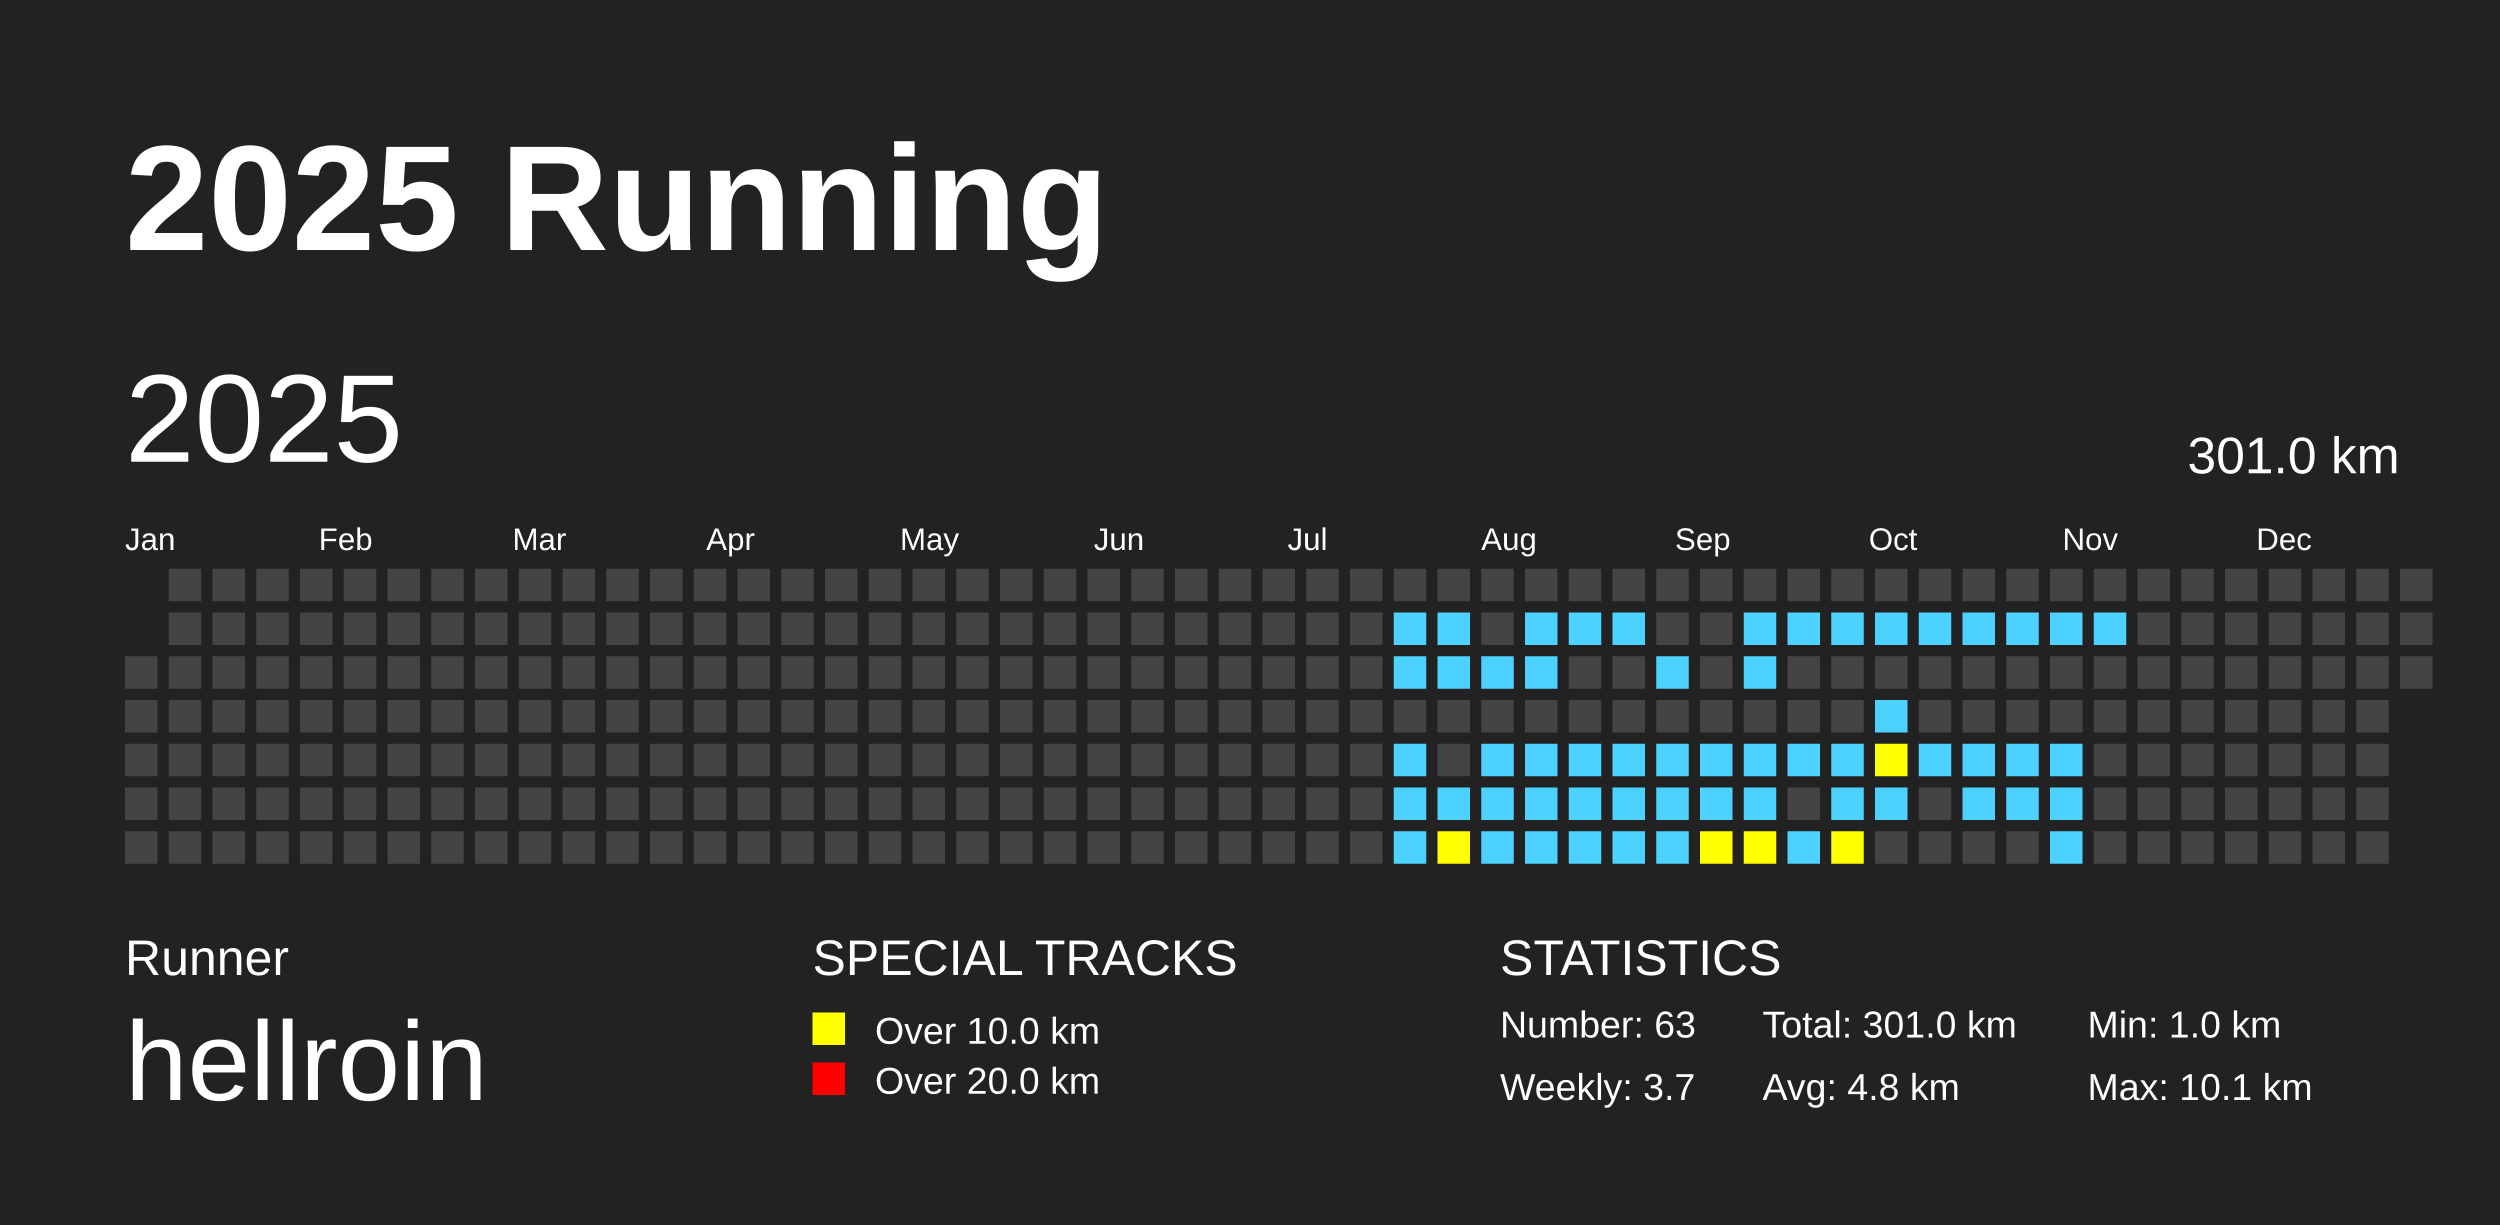
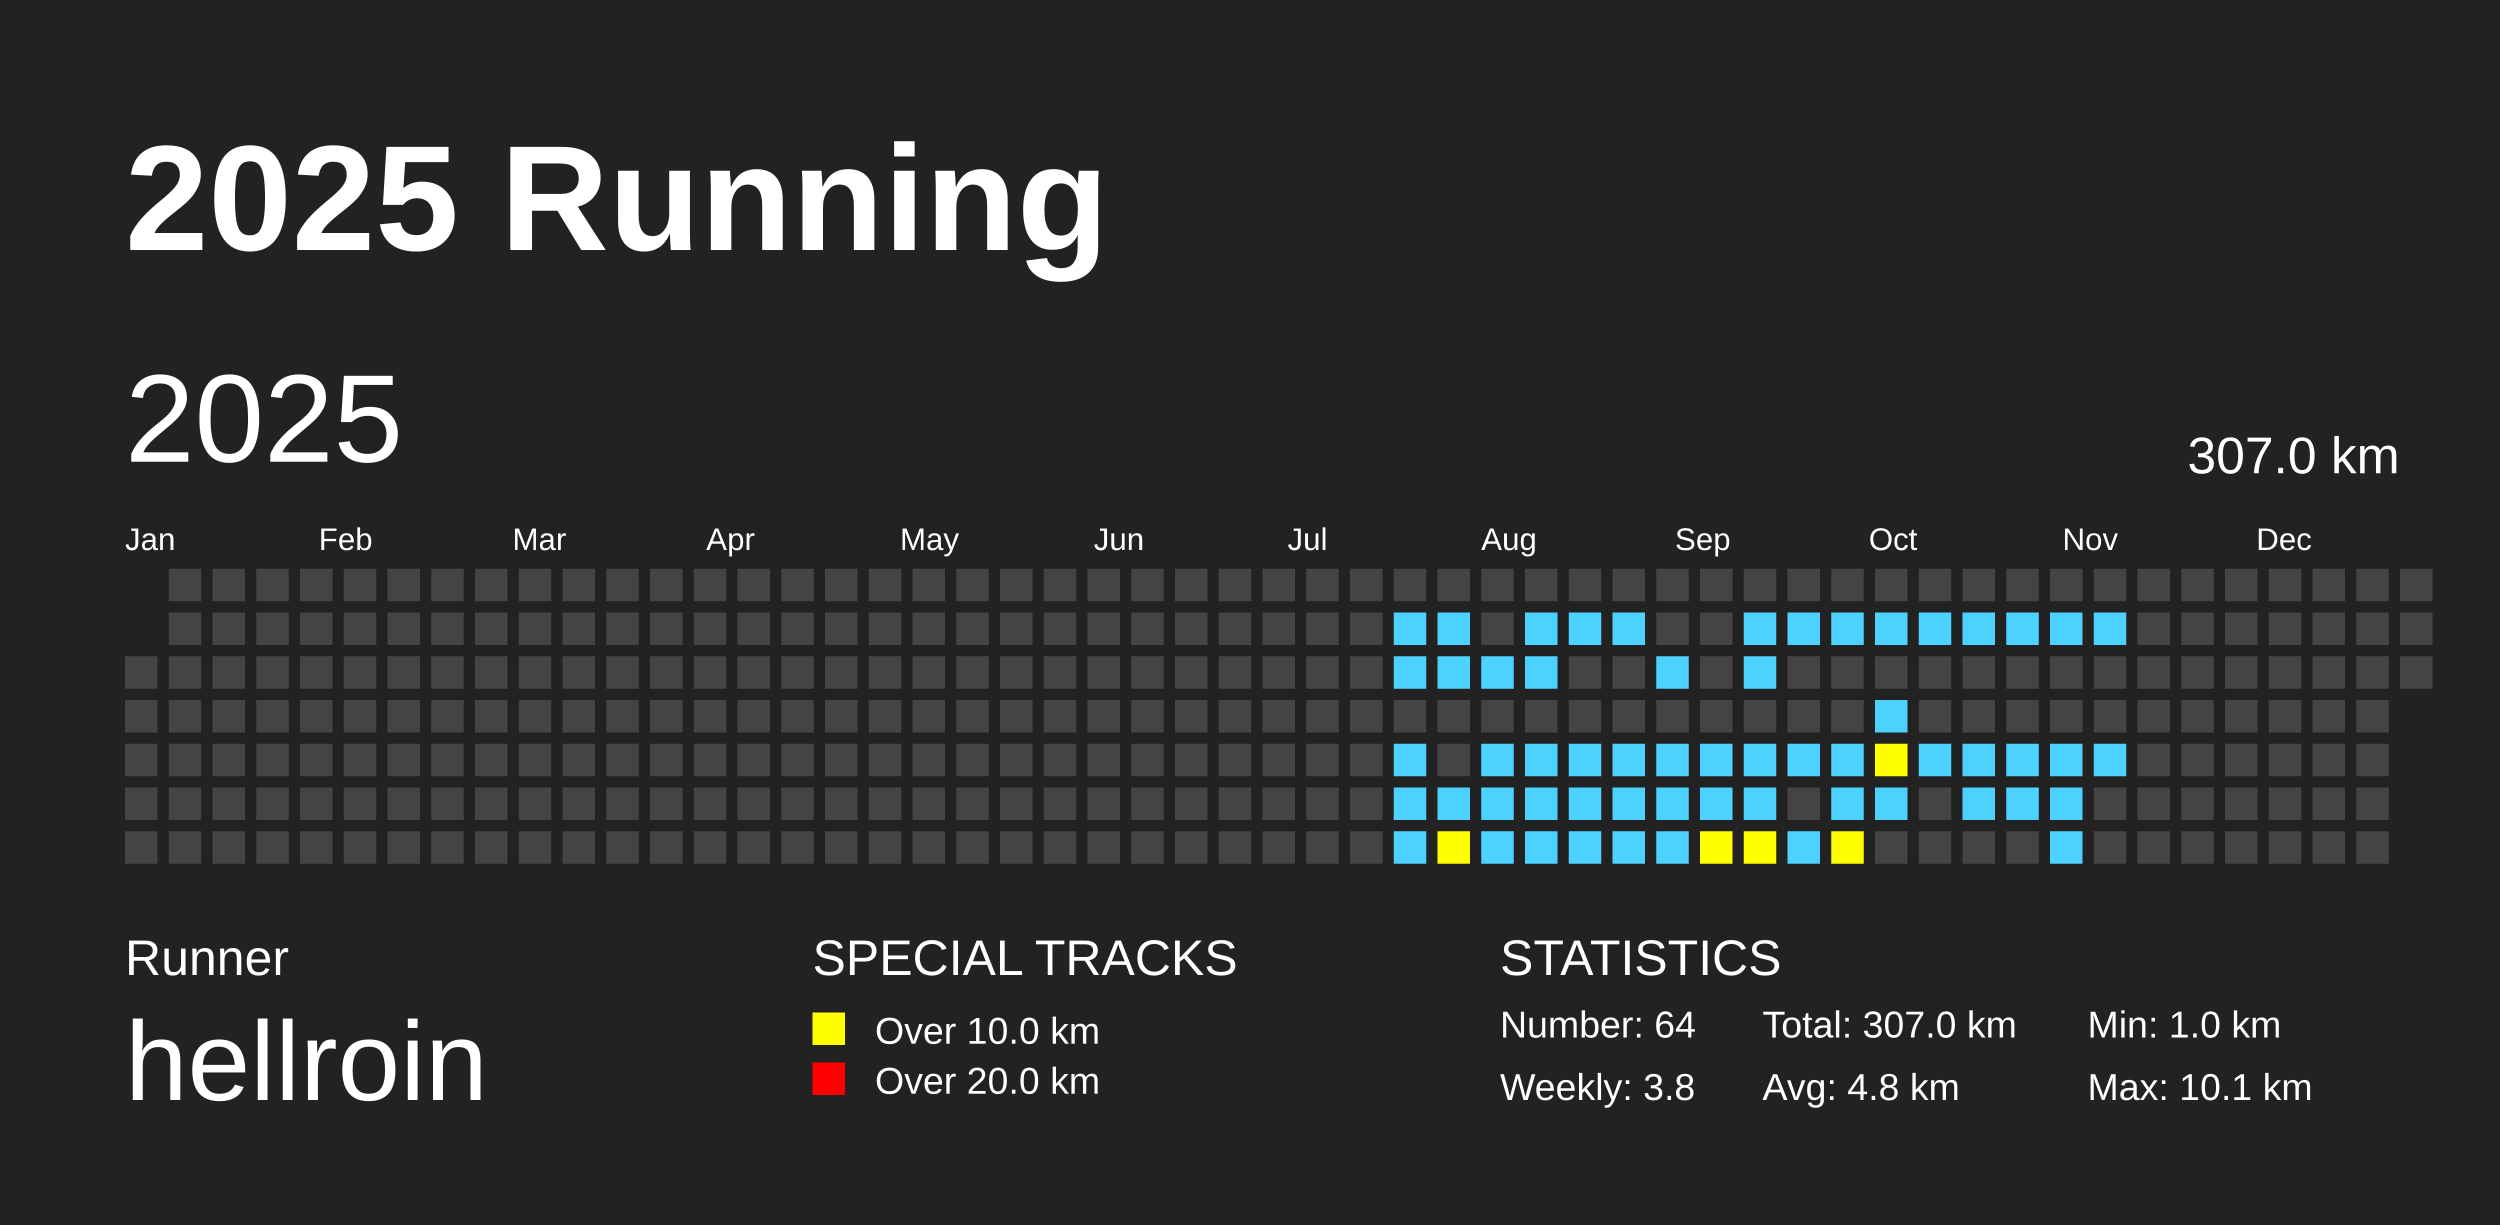
<svg xmlns="http://www.w3.org/2000/svg" baseProfile="full" height="98mm" version="1.1" viewBox="0,0,200,98" width="200mm">
  <defs />
  <rect fill="#222222" height="98" width="200" x="0" y="0" />
  <text fill="#FFFFFF" style="font-size:12px; font-family:Arial; font-weight:bold;" x="10" y="20">2025 Running</text>
  <text fill="#FFFFFF" style="font-size:4px; font-family:Arial" x="10" y="78">Runner</text>
  <text fill="#FFFFFF" style="font-size:9px; font-family:Arial" x="10" y="88">hellroin</text>
  <text fill="#FFFFFF" style="font-size:4px; font-family:Arial" x="65" y="78">SPECIAL TRACKS</text>
  <rect fill="yellow" height="2.6" width="2.6" x="65" y="81" />
  <text fill="#FFFFFF" style="font-size:3px; font-family:Arial" x="70" y="83.5">Over 10.0 km</text>
  <rect fill="red" height="2.6" width="2.6" x="65" y="85" />
  <text fill="#FFFFFF" style="font-size:3px; font-family:Arial" x="70" y="87.5">Over 20.0 km</text>
  <text fill="#FFFFFF" style="font-size:4px; font-family:Arial" x="120" y="78">STATISTICS</text>
-   <text fill="#FFFFFF" style="font-size:3px; font-family:Arial" x="120" y="83">Number: 63</text>
-   <text fill="#FFFFFF" style="font-size:3px; font-family:Arial" x="120" y="88">Weekly: 3.7</text>
-   <text fill="#FFFFFF" style="font-size:3px; font-family:Arial" x="141" y="83">Total: 301.0 km</text>
+   <text fill="#FFFFFF" style="font-size:3px; font-family:Arial" x="120" y="83">Number: 64</text>
+   <text fill="#FFFFFF" style="font-size:3px; font-family:Arial" x="120" y="88">Weekly: 3.8</text>
+   <text fill="#FFFFFF" style="font-size:3px; font-family:Arial" x="141" y="83">Total: 307.0 km</text>
  <text fill="#FFFFFF" style="font-size:3px; font-family:Arial" x="141" y="88">Avg: 4.8 km</text>
  <text fill="#FFFFFF" style="font-size:3px; font-family:Arial" x="167" y="83">Min: 1.0 km</text>
  <text fill="#FFFFFF" style="font-size:3px; font-family:Arial" x="167" y="88">Max: 10.1 km</text>
  <text dominant-baseline="hanging" fill="#FFFFFF" style="font-size:10.0px; font-family:Arial;" x="10" y="30">2025</text>
-   <text dominant-baseline="hanging" fill="#FFFFFF" style="font-size:4.125px; font-family:Arial;" x="175" y="35">301.0 km</text>
+   <text dominant-baseline="hanging" fill="#FFFFFF" style="font-size:4.125px; font-family:Arial;" x="175" y="35">307.0 km</text>
  <text fill="#FFFFFF" style="font-size:2.5px; font-family:Arial" x="10.0" y="44">Jan</text>
  <text fill="#FFFFFF" style="font-size:2.5px; font-family:Arial" x="25.5" y="44">Feb</text>
  <text fill="#FFFFFF" style="font-size:2.5px; font-family:Arial" x="41.0" y="44">Mar</text>
  <text fill="#FFFFFF" style="font-size:2.5px; font-family:Arial" x="56.5" y="44">Apr</text>
  <text fill="#FFFFFF" style="font-size:2.5px; font-family:Arial" x="72.0" y="44">May</text>
  <text fill="#FFFFFF" style="font-size:2.5px; font-family:Arial" x="87.5" y="44">Jun</text>
  <text fill="#FFFFFF" style="font-size:2.5px; font-family:Arial" x="103.0" y="44">Jul</text>
  <text fill="#FFFFFF" style="font-size:2.5px; font-family:Arial" x="118.5" y="44">Aug</text>
  <text fill="#FFFFFF" style="font-size:2.5px; font-family:Arial" x="134.0" y="44">Sep</text>
  <text fill="#FFFFFF" style="font-size:2.5px; font-family:Arial" x="149.5" y="44">Oct</text>
  <text fill="#FFFFFF" style="font-size:2.5px; font-family:Arial" x="165.0" y="44">Nov</text>
  <text fill="#FFFFFF" style="font-size:2.5px; font-family:Arial" x="180.5" y="44">Dec</text>
  <rect fill="#444444" height="2.6" width="2.6" x="10.0" y="52.5" />
  <rect fill="#444444" height="2.6" width="2.6" x="10.0" y="56.0" />
  <rect fill="#444444" height="2.6" width="2.6" x="10.0" y="59.5" />
  <rect fill="#444444" height="2.6" width="2.6" x="10.0" y="63.0" />
  <rect fill="#444444" height="2.6" width="2.6" x="10.0" y="66.5" />
  <rect fill="#444444" height="2.6" width="2.6" x="13.5" y="45.5" />
  <rect fill="#444444" height="2.6" width="2.6" x="13.5" y="49.0" />
  <rect fill="#444444" height="2.6" width="2.6" x="13.5" y="52.5" />
  <rect fill="#444444" height="2.6" width="2.6" x="13.5" y="56.0" />
  <rect fill="#444444" height="2.6" width="2.6" x="13.5" y="59.5" />
  <rect fill="#444444" height="2.6" width="2.6" x="13.5" y="63.0" />
  <rect fill="#444444" height="2.6" width="2.6" x="13.5" y="66.5" />
  <rect fill="#444444" height="2.6" width="2.6" x="17.0" y="45.5" />
  <rect fill="#444444" height="2.6" width="2.6" x="17.0" y="49.0" />
  <rect fill="#444444" height="2.6" width="2.6" x="17.0" y="52.5" />
  <rect fill="#444444" height="2.6" width="2.6" x="17.0" y="56.0" />
  <rect fill="#444444" height="2.6" width="2.6" x="17.0" y="59.5" />
  <rect fill="#444444" height="2.6" width="2.6" x="17.0" y="63.0" />
  <rect fill="#444444" height="2.6" width="2.6" x="17.0" y="66.5" />
  <rect fill="#444444" height="2.6" width="2.6" x="20.5" y="45.5" />
  <rect fill="#444444" height="2.6" width="2.6" x="20.5" y="49.0" />
  <rect fill="#444444" height="2.6" width="2.6" x="20.5" y="52.5" />
  <rect fill="#444444" height="2.6" width="2.6" x="20.5" y="56.0" />
  <rect fill="#444444" height="2.6" width="2.6" x="20.5" y="59.5" />
  <rect fill="#444444" height="2.6" width="2.6" x="20.5" y="63.0" />
  <rect fill="#444444" height="2.6" width="2.6" x="20.5" y="66.5" />
  <rect fill="#444444" height="2.6" width="2.6" x="24.0" y="45.5" />
  <rect fill="#444444" height="2.6" width="2.6" x="24.0" y="49.0" />
  <rect fill="#444444" height="2.6" width="2.6" x="24.0" y="52.5" />
  <rect fill="#444444" height="2.6" width="2.6" x="24.0" y="56.0" />
  <rect fill="#444444" height="2.6" width="2.6" x="24.0" y="59.5" />
  <rect fill="#444444" height="2.6" width="2.6" x="24.0" y="63.0" />
  <rect fill="#444444" height="2.6" width="2.6" x="24.0" y="66.5" />
  <rect fill="#444444" height="2.6" width="2.6" x="27.5" y="45.5" />
  <rect fill="#444444" height="2.6" width="2.6" x="27.5" y="49.0" />
  <rect fill="#444444" height="2.6" width="2.6" x="27.5" y="52.5" />
  <rect fill="#444444" height="2.6" width="2.6" x="27.5" y="56.0" />
  <rect fill="#444444" height="2.6" width="2.6" x="27.5" y="59.5" />
  <rect fill="#444444" height="2.6" width="2.6" x="27.5" y="63.0" />
  <rect fill="#444444" height="2.6" width="2.6" x="27.5" y="66.5" />
  <rect fill="#444444" height="2.6" width="2.6" x="31.0" y="45.5" />
  <rect fill="#444444" height="2.6" width="2.6" x="31.0" y="49.0" />
  <rect fill="#444444" height="2.6" width="2.6" x="31.0" y="52.5" />
  <rect fill="#444444" height="2.6" width="2.6" x="31.0" y="56.0" />
  <rect fill="#444444" height="2.6" width="2.6" x="31.0" y="59.5" />
  <rect fill="#444444" height="2.6" width="2.6" x="31.0" y="63.0" />
  <rect fill="#444444" height="2.6" width="2.6" x="31.0" y="66.5" />
  <rect fill="#444444" height="2.6" width="2.6" x="34.5" y="45.5" />
  <rect fill="#444444" height="2.6" width="2.6" x="34.5" y="49.0" />
  <rect fill="#444444" height="2.6" width="2.6" x="34.5" y="52.5" />
  <rect fill="#444444" height="2.6" width="2.6" x="34.5" y="56.0" />
  <rect fill="#444444" height="2.6" width="2.6" x="34.5" y="59.5" />
  <rect fill="#444444" height="2.6" width="2.6" x="34.5" y="63.0" />
  <rect fill="#444444" height="2.6" width="2.6" x="34.5" y="66.5" />
  <rect fill="#444444" height="2.6" width="2.6" x="38.0" y="45.5" />
  <rect fill="#444444" height="2.6" width="2.6" x="38.0" y="49.0" />
  <rect fill="#444444" height="2.6" width="2.6" x="38.0" y="52.5" />
  <rect fill="#444444" height="2.6" width="2.6" x="38.0" y="56.0" />
  <rect fill="#444444" height="2.6" width="2.6" x="38.0" y="59.5" />
  <rect fill="#444444" height="2.6" width="2.6" x="38.0" y="63.0" />
  <rect fill="#444444" height="2.6" width="2.6" x="38.0" y="66.5" />
  <rect fill="#444444" height="2.6" width="2.6" x="41.5" y="45.5" />
  <rect fill="#444444" height="2.6" width="2.6" x="41.5" y="49.0" />
  <rect fill="#444444" height="2.6" width="2.6" x="41.5" y="52.5" />
  <rect fill="#444444" height="2.6" width="2.6" x="41.5" y="56.0" />
  <rect fill="#444444" height="2.6" width="2.6" x="41.5" y="59.5" />
  <rect fill="#444444" height="2.6" width="2.6" x="41.5" y="63.0" />
  <rect fill="#444444" height="2.6" width="2.6" x="41.5" y="66.5" />
  <rect fill="#444444" height="2.6" width="2.6" x="45.0" y="45.5" />
  <rect fill="#444444" height="2.6" width="2.6" x="45.0" y="49.0" />
  <rect fill="#444444" height="2.6" width="2.6" x="45.0" y="52.5" />
  <rect fill="#444444" height="2.6" width="2.6" x="45.0" y="56.0" />
  <rect fill="#444444" height="2.6" width="2.6" x="45.0" y="59.5" />
  <rect fill="#444444" height="2.6" width="2.6" x="45.0" y="63.0" />
  <rect fill="#444444" height="2.6" width="2.6" x="45.0" y="66.5" />
  <rect fill="#444444" height="2.6" width="2.6" x="48.5" y="45.5" />
  <rect fill="#444444" height="2.6" width="2.6" x="48.5" y="49.0" />
  <rect fill="#444444" height="2.6" width="2.6" x="48.5" y="52.5" />
  <rect fill="#444444" height="2.6" width="2.6" x="48.5" y="56.0" />
  <rect fill="#444444" height="2.6" width="2.6" x="48.5" y="59.5" />
  <rect fill="#444444" height="2.6" width="2.6" x="48.5" y="63.0" />
  <rect fill="#444444" height="2.6" width="2.6" x="48.5" y="66.5" />
  <rect fill="#444444" height="2.6" width="2.6" x="52.0" y="45.5" />
  <rect fill="#444444" height="2.6" width="2.6" x="52.0" y="49.0" />
  <rect fill="#444444" height="2.6" width="2.6" x="52.0" y="52.5" />
  <rect fill="#444444" height="2.6" width="2.6" x="52.0" y="56.0" />
  <rect fill="#444444" height="2.6" width="2.6" x="52.0" y="59.5" />
  <rect fill="#444444" height="2.6" width="2.6" x="52.0" y="63.0" />
  <rect fill="#444444" height="2.6" width="2.6" x="52.0" y="66.5" />
  <rect fill="#444444" height="2.6" width="2.6" x="55.5" y="45.5" />
  <rect fill="#444444" height="2.6" width="2.6" x="55.5" y="49.0" />
  <rect fill="#444444" height="2.6" width="2.6" x="55.5" y="52.5" />
  <rect fill="#444444" height="2.6" width="2.6" x="55.5" y="56.0" />
  <rect fill="#444444" height="2.6" width="2.6" x="55.5" y="59.5" />
  <rect fill="#444444" height="2.6" width="2.6" x="55.5" y="63.0" />
  <rect fill="#444444" height="2.6" width="2.6" x="55.5" y="66.5" />
  <rect fill="#444444" height="2.6" width="2.6" x="59.0" y="45.5" />
  <rect fill="#444444" height="2.6" width="2.6" x="59.0" y="49.0" />
  <rect fill="#444444" height="2.6" width="2.6" x="59.0" y="52.5" />
  <rect fill="#444444" height="2.6" width="2.6" x="59.0" y="56.0" />
  <rect fill="#444444" height="2.6" width="2.6" x="59.0" y="59.5" />
  <rect fill="#444444" height="2.6" width="2.6" x="59.0" y="63.0" />
  <rect fill="#444444" height="2.6" width="2.6" x="59.0" y="66.5" />
  <rect fill="#444444" height="2.6" width="2.6" x="62.5" y="45.5" />
  <rect fill="#444444" height="2.6" width="2.6" x="62.5" y="49.0" />
  <rect fill="#444444" height="2.6" width="2.6" x="62.5" y="52.5" />
  <rect fill="#444444" height="2.6" width="2.6" x="62.5" y="56.0" />
  <rect fill="#444444" height="2.6" width="2.6" x="62.5" y="59.5" />
  <rect fill="#444444" height="2.6" width="2.6" x="62.5" y="63.0" />
  <rect fill="#444444" height="2.6" width="2.6" x="62.5" y="66.5" />
  <rect fill="#444444" height="2.6" width="2.6" x="66.0" y="45.5" />
  <rect fill="#444444" height="2.6" width="2.6" x="66.0" y="49.0" />
  <rect fill="#444444" height="2.6" width="2.6" x="66.0" y="52.5" />
  <rect fill="#444444" height="2.6" width="2.6" x="66.0" y="56.0" />
  <rect fill="#444444" height="2.6" width="2.6" x="66.0" y="59.5" />
  <rect fill="#444444" height="2.6" width="2.6" x="66.0" y="63.0" />
  <rect fill="#444444" height="2.6" width="2.6" x="66.0" y="66.5" />
  <rect fill="#444444" height="2.6" width="2.6" x="69.5" y="45.5" />
  <rect fill="#444444" height="2.6" width="2.6" x="69.5" y="49.0" />
  <rect fill="#444444" height="2.6" width="2.6" x="69.5" y="52.5" />
  <rect fill="#444444" height="2.6" width="2.6" x="69.5" y="56.0" />
  <rect fill="#444444" height="2.6" width="2.6" x="69.5" y="59.5" />
  <rect fill="#444444" height="2.6" width="2.6" x="69.5" y="63.0" />
  <rect fill="#444444" height="2.6" width="2.6" x="69.5" y="66.5" />
  <rect fill="#444444" height="2.6" width="2.6" x="73.0" y="45.5" />
  <rect fill="#444444" height="2.6" width="2.6" x="73.0" y="49.0" />
  <rect fill="#444444" height="2.6" width="2.6" x="73.0" y="52.5" />
  <rect fill="#444444" height="2.6" width="2.6" x="73.0" y="56.0" />
  <rect fill="#444444" height="2.6" width="2.6" x="73.0" y="59.5" />
  <rect fill="#444444" height="2.6" width="2.6" x="73.0" y="63.0" />
  <rect fill="#444444" height="2.6" width="2.6" x="73.0" y="66.5" />
  <rect fill="#444444" height="2.6" width="2.6" x="76.5" y="45.5" />
  <rect fill="#444444" height="2.6" width="2.6" x="76.5" y="49.0" />
  <rect fill="#444444" height="2.6" width="2.6" x="76.5" y="52.5" />
  <rect fill="#444444" height="2.6" width="2.6" x="76.5" y="56.0" />
  <rect fill="#444444" height="2.6" width="2.6" x="76.5" y="59.5" />
  <rect fill="#444444" height="2.6" width="2.6" x="76.5" y="63.0" />
  <rect fill="#444444" height="2.6" width="2.6" x="76.5" y="66.5" />
  <rect fill="#444444" height="2.6" width="2.6" x="80.0" y="45.5" />
  <rect fill="#444444" height="2.6" width="2.6" x="80.0" y="49.0" />
  <rect fill="#444444" height="2.6" width="2.6" x="80.0" y="52.5" />
  <rect fill="#444444" height="2.6" width="2.6" x="80.0" y="56.0" />
  <rect fill="#444444" height="2.6" width="2.6" x="80.0" y="59.5" />
  <rect fill="#444444" height="2.6" width="2.6" x="80.0" y="63.0" />
  <rect fill="#444444" height="2.6" width="2.6" x="80.0" y="66.5" />
  <rect fill="#444444" height="2.6" width="2.6" x="83.5" y="45.5" />
  <rect fill="#444444" height="2.6" width="2.6" x="83.5" y="49.0" />
  <rect fill="#444444" height="2.6" width="2.6" x="83.5" y="52.5" />
  <rect fill="#444444" height="2.6" width="2.6" x="83.5" y="56.0" />
  <rect fill="#444444" height="2.6" width="2.6" x="83.5" y="59.5" />
  <rect fill="#444444" height="2.6" width="2.6" x="83.5" y="63.0" />
  <rect fill="#444444" height="2.6" width="2.6" x="83.5" y="66.5" />
  <rect fill="#444444" height="2.6" width="2.6" x="87.0" y="45.5" />
  <rect fill="#444444" height="2.6" width="2.6" x="87.0" y="49.0" />
  <rect fill="#444444" height="2.6" width="2.6" x="87.0" y="52.5" />
  <rect fill="#444444" height="2.6" width="2.6" x="87.0" y="56.0" />
  <rect fill="#444444" height="2.6" width="2.6" x="87.0" y="59.5" />
  <rect fill="#444444" height="2.6" width="2.6" x="87.0" y="63.0" />
  <rect fill="#444444" height="2.6" width="2.6" x="87.0" y="66.5" />
  <rect fill="#444444" height="2.6" width="2.6" x="90.5" y="45.5" />
  <rect fill="#444444" height="2.6" width="2.6" x="90.5" y="49.0" />
  <rect fill="#444444" height="2.6" width="2.6" x="90.5" y="52.5" />
  <rect fill="#444444" height="2.6" width="2.6" x="90.5" y="56.0" />
  <rect fill="#444444" height="2.6" width="2.6" x="90.5" y="59.5" />
  <rect fill="#444444" height="2.6" width="2.6" x="90.5" y="63.0" />
  <rect fill="#444444" height="2.6" width="2.6" x="90.5" y="66.5" />
  <rect fill="#444444" height="2.6" width="2.6" x="94.0" y="45.5" />
  <rect fill="#444444" height="2.6" width="2.6" x="94.0" y="49.0" />
  <rect fill="#444444" height="2.6" width="2.6" x="94.0" y="52.5" />
  <rect fill="#444444" height="2.6" width="2.6" x="94.0" y="56.0" />
  <rect fill="#444444" height="2.6" width="2.6" x="94.0" y="59.5" />
  <rect fill="#444444" height="2.6" width="2.6" x="94.0" y="63.0" />
  <rect fill="#444444" height="2.6" width="2.6" x="94.0" y="66.5" />
  <rect fill="#444444" height="2.6" width="2.6" x="97.5" y="45.5" />
  <rect fill="#444444" height="2.6" width="2.6" x="97.5" y="49.0" />
  <rect fill="#444444" height="2.6" width="2.6" x="97.5" y="52.5" />
  <rect fill="#444444" height="2.6" width="2.6" x="97.5" y="56.0" />
  <rect fill="#444444" height="2.6" width="2.6" x="97.5" y="59.5" />
  <rect fill="#444444" height="2.6" width="2.6" x="97.5" y="63.0" />
  <rect fill="#444444" height="2.6" width="2.6" x="97.5" y="66.5" />
  <rect fill="#444444" height="2.6" width="2.6" x="101.0" y="45.5" />
  <rect fill="#444444" height="2.6" width="2.6" x="101.0" y="49.0" />
  <rect fill="#444444" height="2.6" width="2.6" x="101.0" y="52.5" />
  <rect fill="#444444" height="2.6" width="2.6" x="101.0" y="56.0" />
  <rect fill="#444444" height="2.6" width="2.6" x="101.0" y="59.5" />
  <rect fill="#444444" height="2.6" width="2.6" x="101.0" y="63.0" />
  <rect fill="#444444" height="2.6" width="2.6" x="101.0" y="66.5" />
  <rect fill="#444444" height="2.6" width="2.6" x="104.5" y="45.5" />
  <rect fill="#444444" height="2.6" width="2.6" x="104.5" y="49.0" />
  <rect fill="#444444" height="2.6" width="2.6" x="104.5" y="52.5" />
  <rect fill="#444444" height="2.6" width="2.6" x="104.5" y="56.0" />
  <rect fill="#444444" height="2.6" width="2.6" x="104.5" y="59.5" />
  <rect fill="#444444" height="2.6" width="2.6" x="104.5" y="63.0" />
  <rect fill="#444444" height="2.6" width="2.6" x="104.5" y="66.5" />
  <rect fill="#444444" height="2.6" width="2.6" x="108.0" y="45.5" />
  <rect fill="#444444" height="2.6" width="2.6" x="108.0" y="49.0" />
  <rect fill="#444444" height="2.6" width="2.6" x="108.0" y="52.5" />
  <rect fill="#444444" height="2.6" width="2.6" x="108.0" y="56.0" />
  <rect fill="#444444" height="2.6" width="2.6" x="108.0" y="59.5" />
  <rect fill="#444444" height="2.6" width="2.6" x="108.0" y="63.0" />
  <rect fill="#444444" height="2.6" width="2.6" x="108.0" y="66.5" />
  <rect fill="#444444" height="2.6" width="2.6" x="111.5" y="45.5" />
  <rect fill="#4DD2FF" height="2.6" width="2.6" x="111.5" y="49.0" />
  <rect fill="#4DD2FF" height="2.6" width="2.6" x="111.5" y="52.5" />
  <rect fill="#444444" height="2.6" width="2.6" x="111.5" y="56.0" />
  <rect fill="#4DD2FF" height="2.6" width="2.6" x="111.5" y="59.5" />
  <rect fill="#4DD2FF" height="2.6" width="2.6" x="111.5" y="63.0" />
  <rect fill="#4DD2FF" height="2.6" width="2.6" x="111.5" y="66.5" />
  <rect fill="#444444" height="2.6" width="2.6" x="115.0" y="45.5" />
  <rect fill="#4DD2FF" height="2.6" width="2.6" x="115.0" y="49.0" />
  <rect fill="#4DD2FF" height="2.6" width="2.6" x="115.0" y="52.5" />
  <rect fill="#444444" height="2.6" width="2.6" x="115.0" y="56.0" />
  <rect fill="#444444" height="2.6" width="2.6" x="115.0" y="59.5" />
  <rect fill="#4DD2FF" height="2.6" width="2.6" x="115.0" y="63.0" />
  <rect fill="yellow" height="2.6" width="2.6" x="115.0" y="66.5" />
  <rect fill="#444444" height="2.6" width="2.6" x="118.5" y="45.5" />
  <rect fill="#444444" height="2.6" width="2.6" x="118.5" y="49.0" />
  <rect fill="#4DD2FF" height="2.6" width="2.6" x="118.5" y="52.5" />
  <rect fill="#444444" height="2.6" width="2.6" x="118.5" y="56.0" />
  <rect fill="#4DD2FF" height="2.6" width="2.6" x="118.5" y="59.5" />
  <rect fill="#4DD2FF" height="2.6" width="2.6" x="118.5" y="63.0" />
  <rect fill="#4DD2FF" height="2.6" width="2.6" x="118.5" y="66.5" />
  <rect fill="#444444" height="2.6" width="2.6" x="122.0" y="45.5" />
  <rect fill="#4DD2FF" height="2.6" width="2.6" x="122.0" y="49.0" />
  <rect fill="#4DD2FF" height="2.6" width="2.6" x="122.0" y="52.5" />
  <rect fill="#444444" height="2.6" width="2.6" x="122.0" y="56.0" />
  <rect fill="#4DD2FF" height="2.6" width="2.6" x="122.0" y="59.5" />
  <rect fill="#4DD2FF" height="2.6" width="2.6" x="122.0" y="63.0" />
  <rect fill="#4DD2FF" height="2.6" width="2.6" x="122.0" y="66.5" />
  <rect fill="#444444" height="2.6" width="2.6" x="125.5" y="45.5" />
  <rect fill="#4DD2FF" height="2.6" width="2.6" x="125.5" y="49.0" />
  <rect fill="#444444" height="2.6" width="2.6" x="125.5" y="52.5" />
  <rect fill="#444444" height="2.6" width="2.6" x="125.5" y="56.0" />
  <rect fill="#4DD2FF" height="2.6" width="2.6" x="125.5" y="59.5" />
  <rect fill="#4DD2FF" height="2.6" width="2.6" x="125.5" y="63.0" />
  <rect fill="#4DD2FF" height="2.6" width="2.6" x="125.5" y="66.5" />
  <rect fill="#444444" height="2.6" width="2.6" x="129.0" y="45.5" />
  <rect fill="#4DD2FF" height="2.6" width="2.6" x="129.0" y="49.0" />
  <rect fill="#444444" height="2.6" width="2.6" x="129.0" y="52.5" />
  <rect fill="#444444" height="2.6" width="2.6" x="129.0" y="56.0" />
  <rect fill="#4DD2FF" height="2.6" width="2.6" x="129.0" y="59.5" />
  <rect fill="#4DD2FF" height="2.6" width="2.6" x="129.0" y="63.0" />
  <rect fill="#4DD2FF" height="2.6" width="2.6" x="129.0" y="66.5" />
  <rect fill="#444444" height="2.6" width="2.6" x="132.5" y="45.5" />
  <rect fill="#444444" height="2.6" width="2.6" x="132.5" y="49.0" />
  <rect fill="#4DD2FF" height="2.6" width="2.6" x="132.5" y="52.5" />
  <rect fill="#444444" height="2.6" width="2.6" x="132.5" y="56.0" />
  <rect fill="#4DD2FF" height="2.6" width="2.6" x="132.5" y="59.5" />
  <rect fill="#4DD2FF" height="2.6" width="2.6" x="132.5" y="63.0" />
  <rect fill="#4DD2FF" height="2.6" width="2.6" x="132.5" y="66.5" />
  <rect fill="#444444" height="2.6" width="2.6" x="136.0" y="45.5" />
  <rect fill="#444444" height="2.6" width="2.6" x="136.0" y="49.0" />
  <rect fill="#444444" height="2.6" width="2.6" x="136.0" y="52.5" />
  <rect fill="#444444" height="2.6" width="2.6" x="136.0" y="56.0" />
  <rect fill="#4DD2FF" height="2.6" width="2.6" x="136.0" y="59.5" />
  <rect fill="#4DD2FF" height="2.6" width="2.6" x="136.0" y="63.0" />
  <rect fill="yellow" height="2.6" width="2.6" x="136.0" y="66.5" />
  <rect fill="#444444" height="2.6" width="2.6" x="139.5" y="45.5" />
  <rect fill="#4DD2FF" height="2.6" width="2.6" x="139.5" y="49.0" />
  <rect fill="#4DD2FF" height="2.6" width="2.6" x="139.5" y="52.5" />
  <rect fill="#444444" height="2.6" width="2.6" x="139.5" y="56.0" />
  <rect fill="#4DD2FF" height="2.6" width="2.6" x="139.5" y="59.5" />
  <rect fill="#4DD2FF" height="2.6" width="2.6" x="139.5" y="63.0" />
  <rect fill="yellow" height="2.6" width="2.6" x="139.5" y="66.5" />
  <rect fill="#444444" height="2.6" width="2.6" x="143.0" y="45.5" />
  <rect fill="#4DD2FF" height="2.6" width="2.6" x="143.0" y="49.0" />
  <rect fill="#444444" height="2.6" width="2.6" x="143.0" y="52.5" />
  <rect fill="#444444" height="2.6" width="2.6" x="143.0" y="56.0" />
  <rect fill="#4DD2FF" height="2.6" width="2.6" x="143.0" y="59.5" />
  <rect fill="#444444" height="2.6" width="2.6" x="143.0" y="63.0" />
  <rect fill="#4DD2FF" height="2.6" width="2.6" x="143.0" y="66.5" />
  <rect fill="#444444" height="2.6" width="2.6" x="146.5" y="45.5" />
  <rect fill="#4DD2FF" height="2.6" width="2.6" x="146.5" y="49.0" />
  <rect fill="#444444" height="2.6" width="2.6" x="146.5" y="52.5" />
  <rect fill="#444444" height="2.6" width="2.6" x="146.5" y="56.0" />
  <rect fill="#4DD2FF" height="2.6" width="2.6" x="146.5" y="59.5" />
  <rect fill="#4DD2FF" height="2.6" width="2.6" x="146.5" y="63.0" />
  <rect fill="yellow" height="2.6" width="2.6" x="146.5" y="66.5" />
  <rect fill="#444444" height="2.6" width="2.6" x="150.0" y="45.5" />
  <rect fill="#4DD2FF" height="2.6" width="2.6" x="150.0" y="49.0" />
  <rect fill="#444444" height="2.6" width="2.6" x="150.0" y="52.5" />
  <rect fill="#4DD2FF" height="2.6" width="2.6" x="150.0" y="56.0" />
  <rect fill="yellow" height="2.6" width="2.6" x="150.0" y="59.5" />
  <rect fill="#4DD2FF" height="2.6" width="2.6" x="150.0" y="63.0" />
  <rect fill="#444444" height="2.6" width="2.6" x="150.0" y="66.5" />
  <rect fill="#444444" height="2.6" width="2.6" x="153.5" y="45.5" />
  <rect fill="#4DD2FF" height="2.6" width="2.6" x="153.5" y="49.0" />
  <rect fill="#444444" height="2.6" width="2.6" x="153.5" y="52.5" />
  <rect fill="#444444" height="2.6" width="2.6" x="153.5" y="56.0" />
  <rect fill="#4DD2FF" height="2.6" width="2.6" x="153.5" y="59.5" />
  <rect fill="#444444" height="2.6" width="2.6" x="153.5" y="63.0" />
  <rect fill="#444444" height="2.6" width="2.6" x="153.5" y="66.5" />
  <rect fill="#444444" height="2.6" width="2.6" x="157.0" y="45.5" />
  <rect fill="#4DD2FF" height="2.6" width="2.6" x="157.0" y="49.0" />
  <rect fill="#444444" height="2.6" width="2.6" x="157.0" y="52.5" />
  <rect fill="#444444" height="2.6" width="2.6" x="157.0" y="56.0" />
  <rect fill="#4DD2FF" height="2.6" width="2.6" x="157.0" y="59.5" />
  <rect fill="#4DD2FF" height="2.6" width="2.6" x="157.0" y="63.0" />
  <rect fill="#444444" height="2.6" width="2.6" x="157.0" y="66.5" />
  <rect fill="#444444" height="2.6" width="2.6" x="160.5" y="45.5" />
  <rect fill="#4DD2FF" height="2.6" width="2.6" x="160.5" y="49.0" />
  <rect fill="#444444" height="2.6" width="2.6" x="160.5" y="52.5" />
  <rect fill="#444444" height="2.6" width="2.6" x="160.5" y="56.0" />
  <rect fill="#4DD2FF" height="2.6" width="2.6" x="160.5" y="59.5" />
  <rect fill="#4DD2FF" height="2.6" width="2.6" x="160.5" y="63.0" />
  <rect fill="#444444" height="2.6" width="2.6" x="160.5" y="66.5" />
  <rect fill="#444444" height="2.6" width="2.6" x="164.0" y="45.5" />
  <rect fill="#4DD2FF" height="2.6" width="2.6" x="164.0" y="49.0" />
  <rect fill="#444444" height="2.6" width="2.6" x="164.0" y="52.5" />
  <rect fill="#444444" height="2.6" width="2.6" x="164.0" y="56.0" />
  <rect fill="#4DD2FF" height="2.6" width="2.6" x="164.0" y="59.5" />
  <rect fill="#4DD2FF" height="2.6" width="2.6" x="164.0" y="63.0" />
  <rect fill="#4DD2FF" height="2.6" width="2.6" x="164.0" y="66.5" />
  <rect fill="#444444" height="2.6" width="2.6" x="167.5" y="45.5" />
  <rect fill="#4DD2FF" height="2.6" width="2.6" x="167.5" y="49.0" />
  <rect fill="#444444" height="2.6" width="2.6" x="167.5" y="52.5" />
  <rect fill="#444444" height="2.6" width="2.6" x="167.5" y="56.0" />
-   <rect fill="#444444" height="2.6" width="2.6" x="167.5" y="59.5" />
+   <rect fill="#4DD2FF" height="2.6" width="2.6" x="167.5" y="59.5" />
  <rect fill="#444444" height="2.6" width="2.6" x="167.5" y="63.0" />
  <rect fill="#444444" height="2.6" width="2.6" x="167.5" y="66.5" />
  <rect fill="#444444" height="2.6" width="2.6" x="171.0" y="45.5" />
  <rect fill="#444444" height="2.6" width="2.6" x="171.0" y="49.0" />
  <rect fill="#444444" height="2.6" width="2.6" x="171.0" y="52.5" />
  <rect fill="#444444" height="2.6" width="2.6" x="171.0" y="56.0" />
  <rect fill="#444444" height="2.6" width="2.6" x="171.0" y="59.5" />
  <rect fill="#444444" height="2.6" width="2.6" x="171.0" y="63.0" />
  <rect fill="#444444" height="2.6" width="2.6" x="171.0" y="66.5" />
  <rect fill="#444444" height="2.6" width="2.6" x="174.5" y="45.5" />
  <rect fill="#444444" height="2.6" width="2.6" x="174.5" y="49.0" />
  <rect fill="#444444" height="2.6" width="2.6" x="174.5" y="52.5" />
  <rect fill="#444444" height="2.6" width="2.6" x="174.5" y="56.0" />
  <rect fill="#444444" height="2.6" width="2.6" x="174.5" y="59.5" />
  <rect fill="#444444" height="2.6" width="2.6" x="174.5" y="63.0" />
  <rect fill="#444444" height="2.6" width="2.6" x="174.5" y="66.5" />
  <rect fill="#444444" height="2.6" width="2.6" x="178.0" y="45.5" />
  <rect fill="#444444" height="2.6" width="2.6" x="178.0" y="49.0" />
  <rect fill="#444444" height="2.6" width="2.6" x="178.0" y="52.5" />
  <rect fill="#444444" height="2.6" width="2.6" x="178.0" y="56.0" />
  <rect fill="#444444" height="2.6" width="2.6" x="178.0" y="59.5" />
  <rect fill="#444444" height="2.6" width="2.6" x="178.0" y="63.0" />
  <rect fill="#444444" height="2.6" width="2.6" x="178.0" y="66.5" />
  <rect fill="#444444" height="2.6" width="2.6" x="181.5" y="45.5" />
  <rect fill="#444444" height="2.6" width="2.6" x="181.5" y="49.0" />
  <rect fill="#444444" height="2.6" width="2.6" x="181.5" y="52.5" />
  <rect fill="#444444" height="2.6" width="2.6" x="181.5" y="56.0" />
  <rect fill="#444444" height="2.6" width="2.6" x="181.5" y="59.5" />
  <rect fill="#444444" height="2.6" width="2.6" x="181.5" y="63.0" />
  <rect fill="#444444" height="2.6" width="2.6" x="181.5" y="66.5" />
  <rect fill="#444444" height="2.6" width="2.6" x="185.0" y="45.5" />
  <rect fill="#444444" height="2.6" width="2.6" x="185.0" y="49.0" />
  <rect fill="#444444" height="2.6" width="2.6" x="185.0" y="52.5" />
  <rect fill="#444444" height="2.6" width="2.6" x="185.0" y="56.0" />
  <rect fill="#444444" height="2.6" width="2.6" x="185.0" y="59.5" />
  <rect fill="#444444" height="2.6" width="2.6" x="185.0" y="63.0" />
  <rect fill="#444444" height="2.6" width="2.6" x="185.0" y="66.5" />
  <rect fill="#444444" height="2.6" width="2.6" x="188.5" y="45.5" />
  <rect fill="#444444" height="2.6" width="2.6" x="188.5" y="49.0" />
  <rect fill="#444444" height="2.6" width="2.6" x="188.5" y="52.5" />
  <rect fill="#444444" height="2.6" width="2.6" x="188.5" y="56.0" />
  <rect fill="#444444" height="2.6" width="2.6" x="188.5" y="59.5" />
  <rect fill="#444444" height="2.6" width="2.6" x="188.5" y="63.0" />
  <rect fill="#444444" height="2.6" width="2.6" x="188.5" y="66.5" />
  <rect fill="#444444" height="2.6" width="2.6" x="192.0" y="45.5" />
  <rect fill="#444444" height="2.6" width="2.6" x="192.0" y="49.0" />
  <rect fill="#444444" height="2.6" width="2.6" x="192.0" y="52.5" />
</svg>
